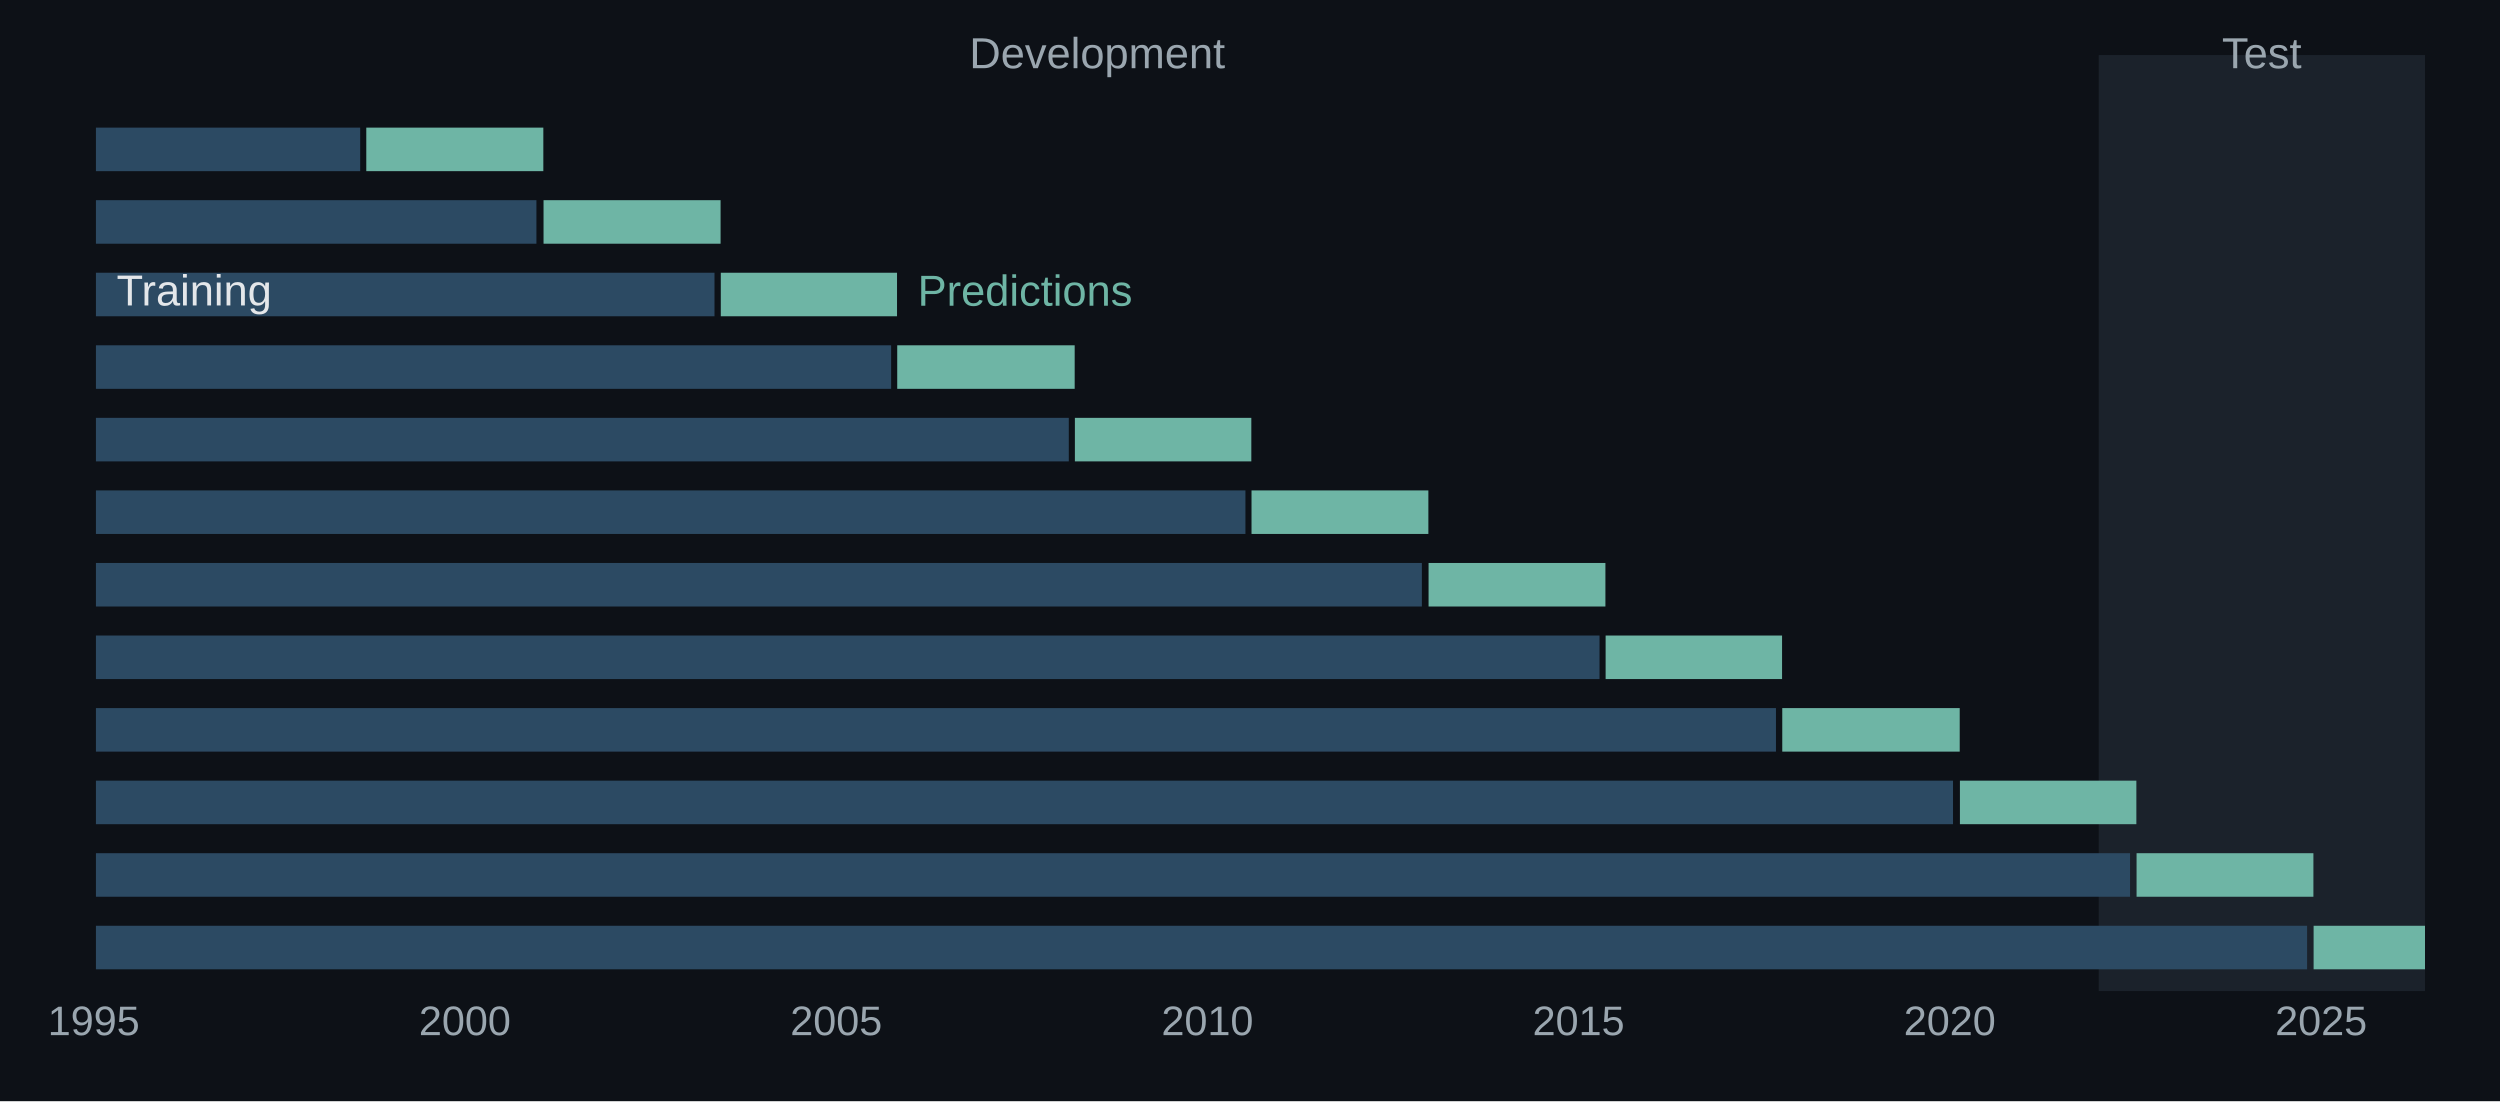
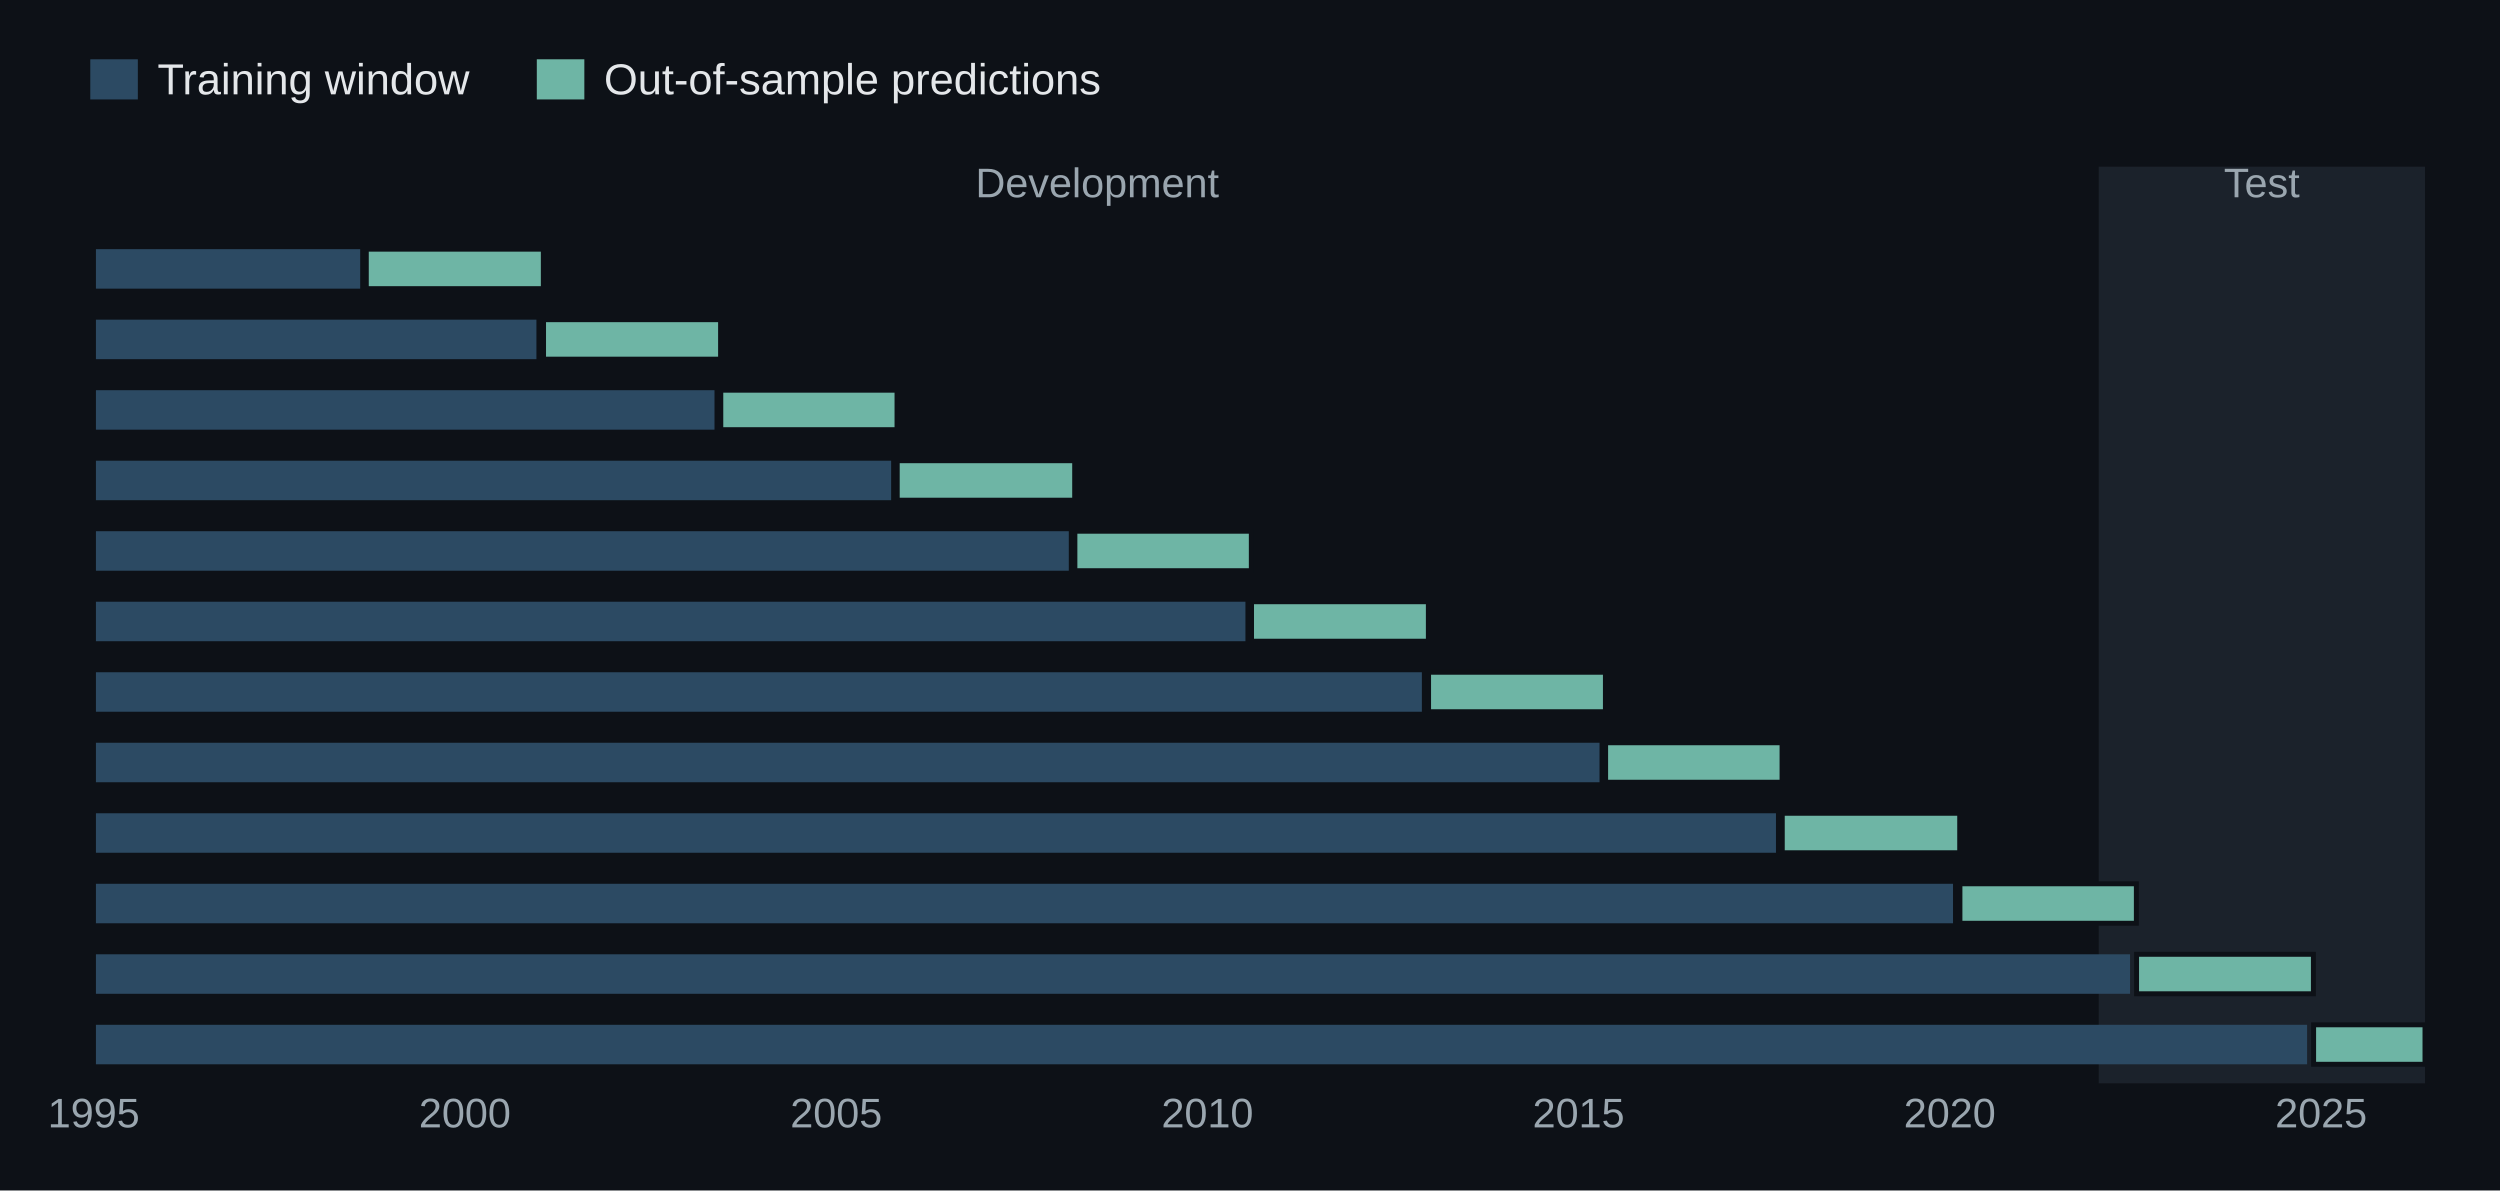
- <svg xmlns="http://www.w3.org/2000/svg" width="604.8pt" height="266.4pt" viewBox="0 0 604.8 266.4" version="1.1">
+ <svg xmlns="http://www.w3.org/2000/svg" width="604.8pt" height="288pt" viewBox="0 0 604.8 288" version="1.1">
  <defs>
    <style type="text/css">*{stroke-linejoin: round; stroke-linecap: butt}</style>
  </defs>
  <g id="figure_1">
    <g id="patch_1">
-       <path d="M 0 266.4 L 604.8 266.4 L 604.8 0 L 0 0 z " style="fill: #0d1117" />
+       <path d="M 0 288 L 604.8 288 L 604.8 0 L 0 0 z " style="fill: #0d1117" />
    </g>
    <g id="axes_1">
      <g id="patch_2">
-         <path d="M 18.144 239.76 L 586.656 239.76 L 586.656 13.32 L 18.144 13.32 z " style="fill: #0d1117" />
+         <path d="M 18.144 262.08 L 586.656 262.08 L 586.656 40.32 L 18.144 40.32 z " style="fill: #0d1117" />
      </g>
      <g id="patch_3">
-         <path d="M 507.73 239.76 L 586.656 239.76 L 586.656 13.32 L 507.73 13.32 z " clip-path="url(#p512ddda1d7)" style="fill: #1b222b" />
+         <path d="M 507.73 262.08 L 586.656 262.08 L 586.656 40.32 L 507.73 40.32 z " clip-path="url(#pf545b82daa)" style="fill: #1b222b" />
      </g>
      <g id="matplotlib.axis_1">
        <g id="xtick_1">
          <g id="line2d_1" />
          <g id="text_1">
-             <text style="font-size: 10px; font-family: 'Arial', 'DejaVu Sans', sans-serif; text-anchor: middle; fill: #9aa6af" x="22.668" y="250.418" transform="rotate(-0 22.6681 250.4178)">1995</text>
+             <text style="font-size: 10px; font-family: 'Arial', 'DejaVu Sans', sans-serif; text-anchor: middle; fill: #9aa6af" x="22.668" y="272.738" transform="rotate(-0 22.6681 272.7378)">1995</text>
          </g>
        </g>
        <g id="xtick_2">
          <g id="line2d_2" />
          <g id="text_2">
-             <text style="font-size: 10px; font-family: 'Arial', 'DejaVu Sans', sans-serif; text-anchor: middle; fill: #9aa6af" x="112.462" y="250.418" transform="rotate(-0 112.4616 250.4178)">2000</text>
+             <text style="font-size: 10px; font-family: 'Arial', 'DejaVu Sans', sans-serif; text-anchor: middle; fill: #9aa6af" x="112.462" y="272.738" transform="rotate(-0 112.4616 272.7378)">2000</text>
          </g>
        </g>
        <g id="xtick_3">
          <g id="line2d_3" />
          <g id="text_3">
-             <text style="font-size: 10px; font-family: 'Arial', 'DejaVu Sans', sans-serif; text-anchor: middle; fill: #9aa6af" x="202.304" y="250.418" transform="rotate(-0 202.3043 250.4178)">2005</text>
+             <text style="font-size: 10px; font-family: 'Arial', 'DejaVu Sans', sans-serif; text-anchor: middle; fill: #9aa6af" x="202.304" y="272.738" transform="rotate(-0 202.3043 272.7378)">2005</text>
          </g>
        </g>
        <g id="xtick_4">
          <g id="line2d_4" />
          <g id="text_4">
-             <text style="font-size: 10px; font-family: 'Arial', 'DejaVu Sans', sans-serif; text-anchor: middle; fill: #9aa6af" x="292.098" y="250.418" transform="rotate(-0 292.0978 250.4178)">2010</text>
+             <text style="font-size: 10px; font-family: 'Arial', 'DejaVu Sans', sans-serif; text-anchor: middle; fill: #9aa6af" x="292.098" y="272.738" transform="rotate(-0 292.0978 272.7378)">2010</text>
          </g>
        </g>
        <g id="xtick_5">
          <g id="line2d_5" />
          <g id="text_5">
-             <text style="font-size: 10px; font-family: 'Arial', 'DejaVu Sans', sans-serif; text-anchor: middle; fill: #9aa6af" x="381.891" y="250.418" transform="rotate(-0 381.8914 250.4178)">2015</text>
+             <text style="font-size: 10px; font-family: 'Arial', 'DejaVu Sans', sans-serif; text-anchor: middle; fill: #9aa6af" x="381.891" y="272.738" transform="rotate(-0 381.8914 272.7378)">2015</text>
          </g>
        </g>
        <g id="xtick_6">
          <g id="line2d_6" />
          <g id="text_6">
-             <text style="font-size: 10px; font-family: 'Arial', 'DejaVu Sans', sans-serif; text-anchor: middle; fill: #9aa6af" x="471.685" y="250.418" transform="rotate(-0 471.6849 250.4178)">2020</text>
+             <text style="font-size: 10px; font-family: 'Arial', 'DejaVu Sans', sans-serif; text-anchor: middle; fill: #9aa6af" x="471.685" y="272.738" transform="rotate(-0 471.6849 272.7378)">2020</text>
          </g>
        </g>
        <g id="xtick_7">
          <g id="line2d_7" />
          <g id="text_7">
-             <text style="font-size: 10px; font-family: 'Arial', 'DejaVu Sans', sans-serif; text-anchor: middle; fill: #9aa6af" x="561.528" y="250.418" transform="rotate(-0 561.5276 250.4178)">2025</text>
+             <text style="font-size: 10px; font-family: 'Arial', 'DejaVu Sans', sans-serif; text-anchor: middle; fill: #9aa6af" x="561.528" y="272.738" transform="rotate(-0 561.5276 272.7378)">2025</text>
          </g>
        </g>
      </g>
      <g id="matplotlib.axis_2" />
      <g id="patch_4">
-         <path d="M 23.209 30.873 L 87.137 30.873 L 87.137 41.406 L 23.209 41.406 z " clip-path="url(#p512ddda1d7)" style="fill: #2c4a63" />
+         <path d="M 23.209 60.278 L 87.137 60.278 L 87.137 69.831 L 23.209 69.831 z " clip-path="url(#pf545b82daa)" style="fill: #2c4a63" />
      </g>
      <g id="patch_5">
-         <path d="M 88.612 30.873 L 131.443 30.873 L 131.443 41.406 L 88.612 41.406 z " clip-path="url(#p512ddda1d7)" style="fill: #6eb5a5" />
+         <path d="M 88.612 60.278 L 131.443 60.278 L 131.443 69.831 L 88.612 69.831 z " clip-path="url(#pf545b82daa)" style="fill: #6eb5a5; stroke: #0d1117; stroke-width: 1.2; stroke-linejoin: miter" />
      </g>
      <g id="patch_6">
-         <path d="M 23.209 48.427 L 129.771 48.427 L 129.771 58.959 L 23.209 58.959 z " clip-path="url(#p512ddda1d7)" style="fill: #2c4a63" />
+         <path d="M 23.209 77.337 L 129.771 77.337 L 129.771 86.89 L 23.209 86.89 z " clip-path="url(#pf545b82daa)" style="fill: #2c4a63" />
      </g>
      <g id="patch_7">
-         <path d="M 131.492 48.427 L 174.324 48.427 L 174.324 58.959 L 131.492 58.959 z " clip-path="url(#p512ddda1d7)" style="fill: #6eb5a5" />
+         <path d="M 131.492 77.337 L 174.324 77.337 L 174.324 86.89 L 131.492 86.89 z " clip-path="url(#pf545b82daa)" style="fill: #6eb5a5; stroke: #0d1117; stroke-width: 1.2; stroke-linejoin: miter" />
      </g>
      <g id="patch_8">
-         <path d="M 23.209 65.98 L 172.849 65.98 L 172.849 76.513 L 23.209 76.513 z " clip-path="url(#p512ddda1d7)" style="fill: #2c4a63" />
+         <path d="M 23.209 94.395 L 172.849 94.395 L 172.849 103.948 L 23.209 103.948 z " clip-path="url(#pf545b82daa)" style="fill: #2c4a63" />
      </g>
      <g id="patch_9">
-         <path d="M 174.373 65.98 L 217.008 65.98 L 217.008 76.513 L 174.373 76.513 z " clip-path="url(#p512ddda1d7)" style="fill: #6eb5a5" />
+         <path d="M 174.373 94.395 L 217.008 94.395 L 217.008 103.948 L 174.373 103.948 z " clip-path="url(#pf545b82daa)" style="fill: #6eb5a5; stroke: #0d1117; stroke-width: 1.2; stroke-linejoin: miter" />
      </g>
      <g id="patch_10">
-         <path d="M 23.209 83.534 L 215.582 83.534 L 215.582 94.066 L 23.209 94.066 z " clip-path="url(#p512ddda1d7)" style="fill: #2c4a63" />
+         <path d="M 23.209 111.454 L 215.582 111.454 L 215.582 121.007 L 23.209 121.007 z " clip-path="url(#pf545b82daa)" style="fill: #2c4a63" />
      </g>
      <g id="patch_11">
-         <path d="M 217.057 83.534 L 259.987 83.534 L 259.987 94.066 L 217.057 94.066 z " clip-path="url(#p512ddda1d7)" style="fill: #6eb5a5" />
+         <path d="M 217.057 111.454 L 259.987 111.454 L 259.987 121.007 L 217.057 121.007 z " clip-path="url(#pf545b82daa)" style="fill: #6eb5a5; stroke: #0d1117; stroke-width: 1.2; stroke-linejoin: miter" />
      </g>
      <g id="patch_12">
-         <path d="M 23.209 101.087 L 258.561 101.087 L 258.561 111.62 L 23.209 111.62 z " clip-path="url(#p512ddda1d7)" style="fill: #2c4a63" />
+         <path d="M 23.209 128.512 L 258.561 128.512 L 258.561 138.065 L 23.209 138.065 z " clip-path="url(#pf545b82daa)" style="fill: #2c4a63" />
      </g>
      <g id="patch_13">
-         <path d="M 260.036 101.087 L 302.72 101.087 L 302.72 111.62 L 260.036 111.62 z " clip-path="url(#p512ddda1d7)" style="fill: #6eb5a5" />
+         <path d="M 260.036 128.512 L 302.72 128.512 L 302.72 138.065 L 260.036 138.065 z " clip-path="url(#pf545b82daa)" style="fill: #6eb5a5; stroke: #0d1117; stroke-width: 1.2; stroke-linejoin: miter" />
      </g>
      <g id="patch_14">
-         <path d="M 23.209 118.641 L 301.294 118.641 L 301.294 129.173 L 23.209 129.173 z " clip-path="url(#p512ddda1d7)" style="fill: #2c4a63" />
+         <path d="M 23.209 145.571 L 301.294 145.571 L 301.294 155.123 L 23.209 155.123 z " clip-path="url(#pf545b82daa)" style="fill: #2c4a63" />
      </g>
      <g id="patch_15">
-         <path d="M 302.769 118.641 L 345.551 118.641 L 345.551 129.173 L 302.769 129.173 z " clip-path="url(#p512ddda1d7)" style="fill: #6eb5a5" />
+         <path d="M 302.769 145.571 L 345.551 145.571 L 345.551 155.123 L 302.769 155.123 z " clip-path="url(#pf545b82daa)" style="fill: #6eb5a5; stroke: #0d1117; stroke-width: 1.2; stroke-linejoin: miter" />
      </g>
      <g id="patch_16">
-         <path d="M 23.209 136.194 L 343.977 136.194 L 343.977 146.727 L 23.209 146.727 z " clip-path="url(#p512ddda1d7)" style="fill: #2c4a63" />
+         <path d="M 23.209 162.629 L 343.977 162.629 L 343.977 172.182 L 23.209 172.182 z " clip-path="url(#pf545b82daa)" style="fill: #2c4a63" />
      </g>
      <g id="patch_17">
-         <path d="M 345.6 136.194 L 388.382 136.194 L 388.382 146.727 L 345.6 146.727 z " clip-path="url(#p512ddda1d7)" style="fill: #6eb5a5" />
+         <path d="M 345.6 162.629 L 388.382 162.629 L 388.382 172.182 L 345.6 172.182 z " clip-path="url(#pf545b82daa)" style="fill: #6eb5a5; stroke: #0d1117; stroke-width: 1.2; stroke-linejoin: miter" />
      </g>
      <g id="patch_18">
-         <path d="M 23.209 153.748 L 386.956 153.748 L 386.956 164.28 L 23.209 164.28 z " clip-path="url(#p512ddda1d7)" style="fill: #2c4a63" />
+         <path d="M 23.209 179.688 L 386.956 179.688 L 386.956 189.24 L 23.209 189.24 z " clip-path="url(#pf545b82daa)" style="fill: #2c4a63" />
      </g>
      <g id="patch_19">
-         <path d="M 388.432 153.748 L 431.116 153.748 L 431.116 164.28 L 388.432 164.28 z " clip-path="url(#p512ddda1d7)" style="fill: #6eb5a5" />
+         <path d="M 388.432 179.688 L 431.116 179.688 L 431.116 189.24 L 388.432 189.24 z " clip-path="url(#pf545b82daa)" style="fill: #6eb5a5; stroke: #0d1117; stroke-width: 1.2; stroke-linejoin: miter" />
      </g>
      <g id="patch_20">
-         <path d="M 23.209 171.301 L 429.64 171.301 L 429.64 181.833 L 23.209 181.833 z " clip-path="url(#p512ddda1d7)" style="fill: #2c4a63" />
+         <path d="M 23.209 196.746 L 429.64 196.746 L 429.64 206.299 L 23.209 206.299 z " clip-path="url(#pf545b82daa)" style="fill: #2c4a63" />
      </g>
      <g id="patch_21">
-         <path d="M 431.165 171.301 L 474.094 171.301 L 474.094 181.833 L 431.165 181.833 z " clip-path="url(#p512ddda1d7)" style="fill: #6eb5a5" />
+         <path d="M 431.165 196.746 L 474.094 196.746 L 474.094 206.299 L 431.165 206.299 z " clip-path="url(#pf545b82daa)" style="fill: #6eb5a5; stroke: #0d1117; stroke-width: 1.2; stroke-linejoin: miter" />
      </g>
      <g id="patch_22">
-         <path d="M 23.209 188.855 L 472.472 188.855 L 472.472 199.387 L 23.209 199.387 z " clip-path="url(#p512ddda1d7)" style="fill: #2c4a63" />
+         <path d="M 23.209 213.805 L 472.472 213.805 L 472.472 223.357 L 23.209 223.357 z " clip-path="url(#pf545b82daa)" style="fill: #2c4a63" />
      </g>
      <g id="patch_23">
-         <path d="M 474.144 188.855 L 516.828 188.855 L 516.828 199.387 L 474.144 199.387 z " clip-path="url(#p512ddda1d7)" style="fill: #6eb5a5" />
+         <path d="M 474.144 213.805 L 516.828 213.805 L 516.828 223.357 L 474.144 223.357 z " clip-path="url(#pf545b82daa)" style="fill: #6eb5a5; stroke: #0d1117; stroke-width: 1.2; stroke-linejoin: miter" />
      </g>
      <g id="patch_24">
-         <path d="M 23.209 206.408 L 515.303 206.408 L 515.303 216.94 L 23.209 216.94 z " clip-path="url(#p512ddda1d7)" style="fill: #2c4a63" />
+         <path d="M 23.209 230.863 L 515.303 230.863 L 515.303 240.416 L 23.209 240.416 z " clip-path="url(#pf545b82daa)" style="fill: #2c4a63" />
      </g>
      <g id="patch_25">
-         <path d="M 516.877 206.408 L 559.659 206.408 L 559.659 216.94 L 516.877 216.94 z " clip-path="url(#p512ddda1d7)" style="fill: #6eb5a5" />
+         <path d="M 516.877 230.863 L 559.659 230.863 L 559.659 240.416 L 516.877 240.416 z " clip-path="url(#pf545b82daa)" style="fill: #6eb5a5; stroke: #0d1117; stroke-width: 1.2; stroke-linejoin: miter" />
      </g>
      <g id="patch_26">
-         <path d="M 23.209 223.962 L 558.135 223.962 L 558.135 234.494 L 23.209 234.494 z " clip-path="url(#p512ddda1d7)" style="fill: #2c4a63" />
+         <path d="M 23.209 247.921 L 558.135 247.921 L 558.135 257.474 L 23.209 257.474 z " clip-path="url(#pf545b82daa)" style="fill: #2c4a63" />
      </g>
      <g id="patch_27">
-         <path d="M 559.708 223.962 L 586.656 223.962 L 586.656 234.494 L 559.708 234.494 z " clip-path="url(#p512ddda1d7)" style="fill: #6eb5a5" />
+         <path d="M 559.708 247.921 L 586.656 247.921 L 586.656 257.474 L 559.708 257.474 z " clip-path="url(#pf545b82daa)" style="fill: #6eb5a5; stroke: #0d1117; stroke-width: 1.2; stroke-linejoin: miter" />
      </g>
      <g id="text_8">
-         <text style="font-size: 10.5px; font-family: 'Arial', 'DejaVu Sans', sans-serif; text-anchor: start; fill: #e4e7ea" x="28.209" y="73.899" transform="rotate(-0 28.20902 73.8994)">Training</text>
+         <text style="font-size: 10px; font-family: 'Arial', 'DejaVu Sans', sans-serif; text-anchor: middle; fill: #9aa6af" x="265.445" y="47.715" transform="rotate(-0 265.445 47.71465)">Development</text>
      </g>
      <g id="text_9">
-         <text style="font-size: 10.5px; font-family: 'Arial', 'DejaVu Sans', sans-serif; text-anchor: start; fill: #6eb5a5" x="222.008" y="73.961" transform="rotate(-0 222.0076 73.96093)">Predictions</text>
+         <text style="font-size: 10px; font-family: 'Arial', 'DejaVu Sans', sans-serif; text-anchor: middle; fill: #9aa6af" x="547.168" y="47.715" transform="rotate(-0 547.1685 47.71465)">Test</text>
      </g>
-       <g id="text_10">
-         <text style="font-size: 10.5px; font-family: 'Arial', 'DejaVu Sans', sans-serif; text-anchor: middle; fill: #9aa6af" x="265.445" y="16.499" transform="rotate(-0 265.445 16.49917)">Development</text>
-       </g>
-       <g id="text_11">
-         <text style="font-size: 10.5px; font-family: 'Arial', 'DejaVu Sans', sans-serif; text-anchor: middle; fill: #9aa6af" x="547.168" y="16.499" transform="rotate(-0 547.1685 16.49917)">Test</text>
+       <g id="legend_1">
+         <g id="patch_28">
+           <path d="M 22.344 23.557 L 32.844 23.557 L 32.844 14.842 L 22.344 14.842 z " style="fill: #2c4a63; stroke: #2c4a63; stroke-linejoin: miter" />
+         </g>
+         <g id="text_10">
+           <text style="font-size: 10.5px; font-family: 'Arial', 'DejaVu Sans', sans-serif; text-anchor: start; fill: #e4e7ea" x="38.094" y="22.822" transform="rotate(-0 38.094 22.82208)">Training window</text>
+         </g>
+         <g id="patch_29">
+           <path d="M 130.364 23.557 L 140.864 23.557 L 140.864 14.842 L 130.364 14.842 z " style="fill: #6eb5a5; stroke: #6eb5a5; stroke-linejoin: miter" />
+         </g>
+         <g id="text_11">
+           <text style="font-size: 10.5px; font-family: 'Arial', 'DejaVu Sans', sans-serif; text-anchor: start; fill: #e4e7ea" x="146.114" y="22.822" transform="rotate(-0 146.1144 22.82208)">Out-of-sample predictions</text>
+         </g>
      </g>
    </g>
  </g>
  <defs>
-     <clipPath id="p512ddda1d7">
-       <rect x="18.144" y="13.32" width="568.512" height="226.44" />
+     <clipPath id="pf545b82daa">
+       <rect x="18.144" y="40.32" width="568.512" height="221.76" />
    </clipPath>
  </defs>
</svg>
